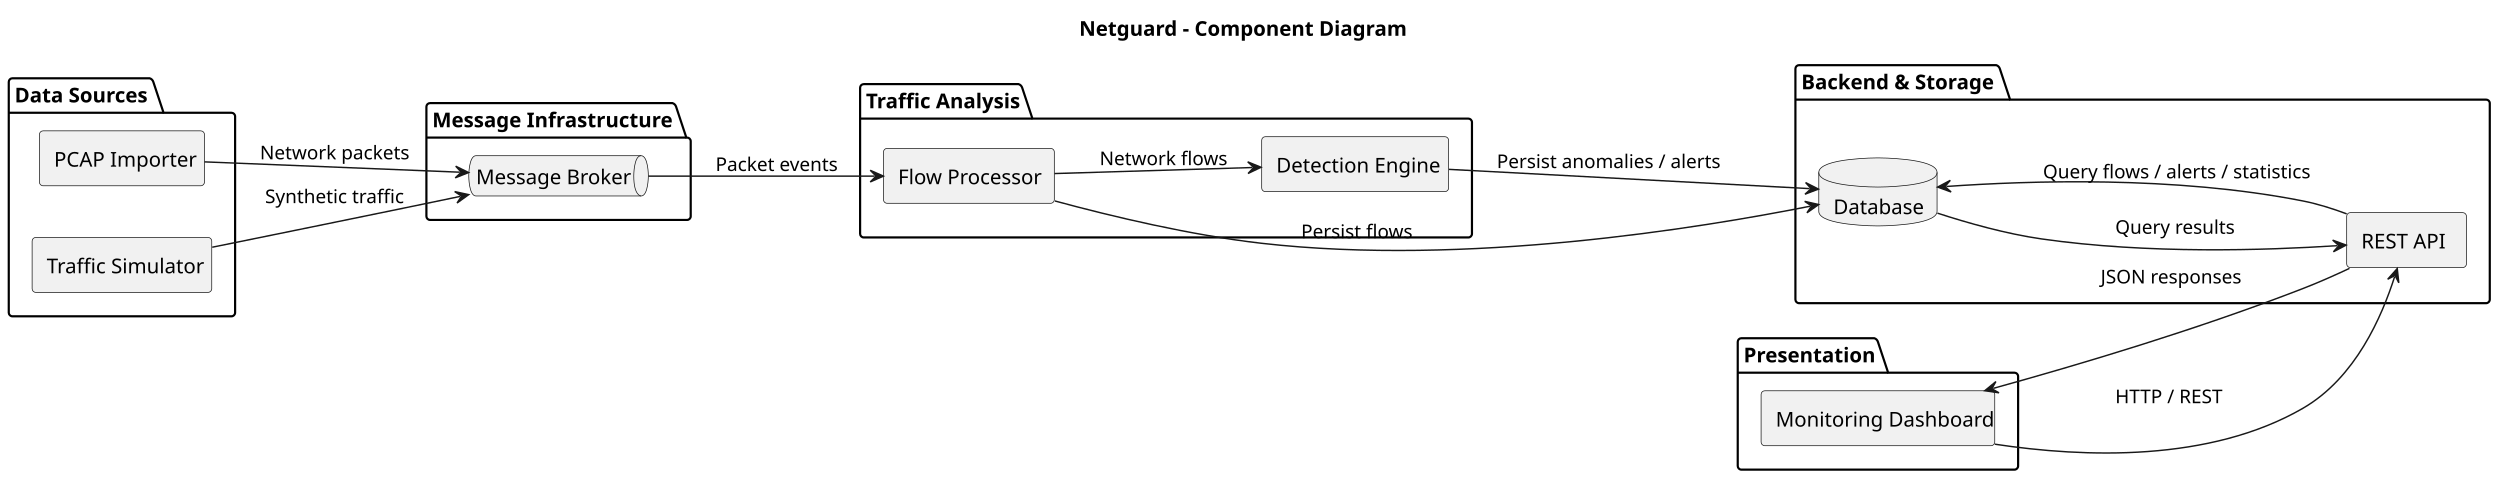
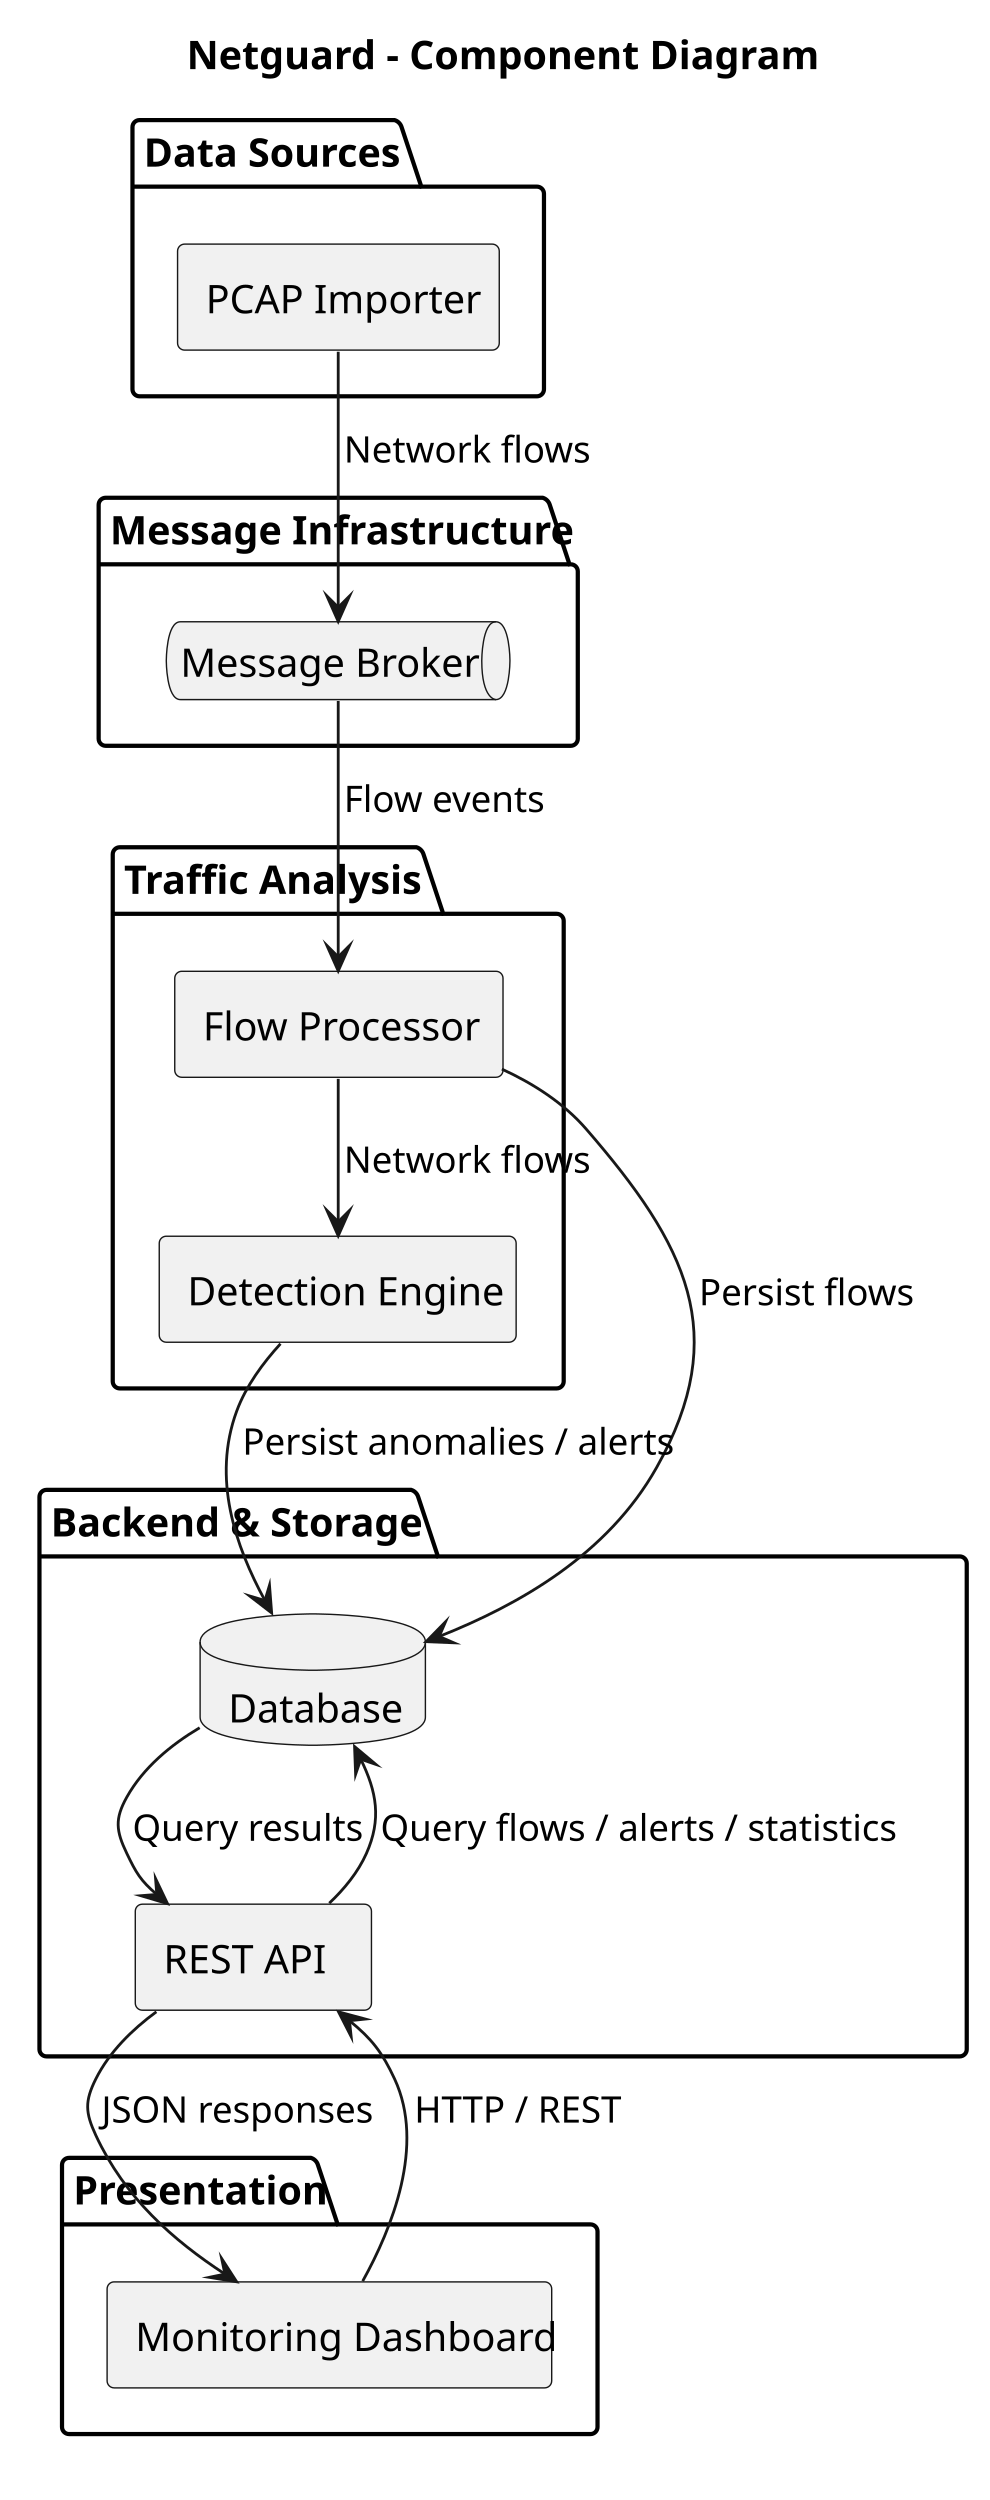
- <svg xmlns="http://www.w3.org/2000/svg" contentStyleType="text/css" height="328px" preserveAspectRatio="none" style="width:1712px;height:328px;background:#FFFFFF;" version="1.1" viewBox="0 0 1712 328" width="1712px" zoomAndPan="magnify">
+ <svg xmlns="http://www.w3.org/2000/svg" version="1.1" data-diagram-type="DESCRIPTION" style="width:351px;height:887px;background:#FFFFFF;" width="351px" height="887px" viewBox="0 0 351 887" zoomAndPan="magnify" preserveAspectRatio="none" contentStyleType="text/css">
  <defs />
-   <g>
-     <text fill="#000000" font-family="sans-serif" font-size="14" font-weight="bold" lengthAdjust="spacing" textLength="220" x="739" y="24.533">Netguard - Component Diagram</text>
-     <g id="cluster_Data Sources">
-       <path d="M8.5,53.609 L102.5,53.609 A3.75,3.75 0 0 1 105,56.109 L112,77.219 L158.5,77.219 A2.5,2.5 0 0 1 161,79.719 L161,214.109 A2.5,2.5 0 0 1 158.5,216.609 L8.5,216.609 A2.5,2.5 0 0 1 6,214.109 L6,56.109 A2.5,2.5 0 0 1 8.5,53.609 " fill="none" style="stroke:#000000;stroke-width:1.5;" />
-       <line style="stroke:#000000;stroke-width:1.5;" x1="6" x2="112" y1="77.219" y2="77.219" />
-       <text fill="#000000" font-family="sans-serif" font-size="14" font-weight="bold" lengthAdjust="spacing" textLength="93" x="10" y="70.143">Data Sources</text>
+   <g font-family="sans-serif" lengthAdjust="spacing">
+     <g class="title" data-source-line="3">
+       <text x="66.217" y="24.533" fill="#000" font-size="14" textLength="211.565" font-weight="700">Netguard - Component Diagram</text>
    </g>
-     <g id="cluster_Message Infrastructure">
-       <path d="M294.5,70.609 L460.5,70.609 A3.75,3.75 0 0 1 463,73.109 L470,94.219 L470.5,94.219 A2.5,2.5 0 0 1 473,96.719 L473,148.109 A2.5,2.5 0 0 1 470.5,150.609 L294.5,150.609 A2.5,2.5 0 0 1 292,148.109 L292,73.109 A2.5,2.5 0 0 1 294.5,70.609 " fill="none" style="stroke:#000000;stroke-width:1.5;" />
-       <line style="stroke:#000000;stroke-width:1.5;" x1="292" x2="470" y1="94.219" y2="94.219" />
-       <text fill="#000000" font-family="sans-serif" font-size="14" font-weight="bold" lengthAdjust="spacing" textLength="165" x="296" y="87.143">Message Infrastructure</text>
+     <g class="cluster" data-qualified-name="Data Sources" id="ent0001" data-source-line="8">
+       <path d="M49.5,42.609 L139.982,42.609 A3.75,3.75 0 0 1 142.482,45.109 L149.482,66.219 L190.5,66.219 A2.5,2.5 0 0 1 193,68.719 L193,138.109 A2.5,2.5 0 0 1 190.5,140.609 L49.5,140.609 A2.5,2.5 0 0 1 47,138.109 L47,45.109 A2.5,2.5 0 0 1 49.5,42.609" style="stroke:#000;stroke-width:1.5;" fill="none" />
+       <line x1="47" y1="66.219" x2="149.482" y2="66.219" style="stroke:#000;stroke-width:1.5;" />
+       <text x="51" y="59.143" fill="#000" font-size="14" textLength="89.482" font-weight="700">Data Sources</text>
    </g>
-     <g id="cluster_Traffic Analysis">
-       <path d="M591.5,57.609 L697.5,57.609 A3.75,3.75 0 0 1 700,60.109 L707,81.219 L1005.5,81.219 A2.5,2.5 0 0 1 1008,83.719 L1008,160.109 A2.5,2.5 0 0 1 1005.5,162.609 L591.5,162.609 A2.5,2.5 0 0 1 589,160.109 L589,60.109 A2.5,2.5 0 0 1 591.5,57.609 " fill="none" style="stroke:#000000;stroke-width:1.5;" />
-       <line style="stroke:#000000;stroke-width:1.5;" x1="589" x2="707" y1="81.219" y2="81.219" />
-       <text fill="#000000" font-family="sans-serif" font-size="14" font-weight="bold" lengthAdjust="spacing" textLength="105" x="593" y="74.143">Traffic Analysis</text>
+     <g class="cluster" data-qualified-name="Message Infrastructure" id="ent0003" data-source-line="12">
+       <path d="M37.5,176.609 L192.555,176.609 A3.75,3.75 0 0 1 195.055,179.109 L202.055,200.219 L202.5,200.219 A2.5,2.5 0 0 1 205,202.719 L205,262.109 A2.5,2.5 0 0 1 202.5,264.609 L37.5,264.609 A2.5,2.5 0 0 1 35,262.109 L35,179.109 A2.5,2.5 0 0 1 37.5,176.609" style="stroke:#000;stroke-width:1.5;" fill="none" />
+       <line x1="35" y1="200.219" x2="202.055" y2="200.219" style="stroke:#000;stroke-width:1.5;" />
+       <text x="39" y="193.143" fill="#000" font-size="14" textLength="154.055" font-weight="700">Message Infrastructure</text>
    </g>
-     <g id="cluster_Backend &amp; Storage">
-       <path d="M1232,44.609 L1367,44.609 A3.75,3.75 0 0 1 1369.5,47.109 L1376.5,68.219 L1702.5,68.219 A2.5,2.5 0 0 1 1705,70.719 L1705,205.109 A2.5,2.5 0 0 1 1702.5,207.609 L1232,207.609 A2.5,2.5 0 0 1 1229.5,205.109 L1229.5,47.109 A2.5,2.5 0 0 1 1232,44.609 " fill="none" style="stroke:#000000;stroke-width:1.5;" />
-       <line style="stroke:#000000;stroke-width:1.5;" x1="1229.5" x2="1376.5" y1="68.219" y2="68.219" />
-       <text fill="#000000" font-family="sans-serif" font-size="14" font-weight="bold" lengthAdjust="spacing" textLength="134" x="1233.5" y="61.143">Backend &amp; Storage</text>
+     <g class="cluster" data-qualified-name="Traffic Analysis" id="ent0005" data-source-line="16">
+       <path d="M42.5,300.609 L147.762,300.609 A3.75,3.75 0 0 1 150.262,303.109 L157.262,324.219 L197.5,324.219 A2.5,2.5 0 0 1 200,326.719 L200,490.109 A2.5,2.5 0 0 1 197.5,492.609 L42.5,492.609 A2.5,2.5 0 0 1 40,490.109 L40,303.109 A2.5,2.5 0 0 1 42.5,300.609" style="stroke:#000;stroke-width:1.5;" fill="none" />
+       <line x1="40" y1="324.219" x2="157.262" y2="324.219" style="stroke:#000;stroke-width:1.5;" />
+       <text x="44" y="317.143" fill="#000" font-size="14" textLength="104.262" font-weight="700">Traffic Analysis</text>
    </g>
-     <g id="cluster_Presentation">
-       <path d="M1192.5,231.609 L1283.5,231.609 A3.75,3.75 0 0 1 1286,234.109 L1293,255.219 L1379.5,255.219 A2.5,2.5 0 0 1 1382,257.719 L1382,319.109 A2.5,2.5 0 0 1 1379.5,321.609 L1192.5,321.609 A2.5,2.5 0 0 1 1190,319.109 L1190,234.109 A2.5,2.5 0 0 1 1192.5,231.609 " fill="none" style="stroke:#000000;stroke-width:1.5;" />
-       <line style="stroke:#000000;stroke-width:1.5;" x1="1190" x2="1293" y1="255.219" y2="255.219" />
-       <text fill="#000000" font-family="sans-serif" font-size="14" font-weight="bold" lengthAdjust="spacing" textLength="90" x="1194" y="248.143">Presentation</text>
+     <g class="cluster" data-qualified-name="Backend . Storage" id="ent0008" data-source-line="21">
+       <path d="M16.5,528.609 L145.872,528.609 A3.75,3.75 0 0 1 148.372,531.109 L155.372,552.219 L340.5,552.219 A2.5,2.5 0 0 1 343,554.719 L343,727.109 A2.5,2.5 0 0 1 340.5,729.609 L16.5,729.609 A2.5,2.5 0 0 1 14,727.109 L14,531.109 A2.5,2.5 0 0 1 16.5,528.609" style="stroke:#000;stroke-width:1.5;" fill="none" />
+       <line x1="14" y1="552.219" x2="155.372" y2="552.219" style="stroke:#000;stroke-width:1.5;" />
+       <text x="18" y="545.143" fill="#000" font-size="14" textLength="128.372" font-weight="700">Backend &amp; Storage</text>
    </g>
-     <g id="elem_PCAP">
-       <rect fill="#F1F1F1" height="37.609" rx="2.5" ry="2.5" style="stroke:#181818;stroke-width:0.5;" width="113" x="27" y="89.609" />
-       <text fill="#000000" font-family="sans-serif" font-size="14" lengthAdjust="spacing" textLength="93" x="37" y="114.143">PCAP Importer</text>
+     <g class="cluster" data-qualified-name="Presentation" id="ent0011" data-source-line="26">
+       <path d="M24.5,765.609 L110.3,765.609 A3.75,3.75 0 0 1 112.8,768.109 L119.8,789.219 L209.5,789.219 A2.5,2.5 0 0 1 212,791.719 L212,861.109 A2.5,2.5 0 0 1 209.5,863.609 L24.5,863.609 A2.5,2.5 0 0 1 22,861.109 L22,768.109 A2.5,2.5 0 0 1 24.5,765.609" style="stroke:#000;stroke-width:1.5;" fill="none" />
+       <line x1="22" y1="789.219" x2="119.8" y2="789.219" style="stroke:#000;stroke-width:1.5;" />
+       <text x="26" y="782.143" fill="#000" font-size="14" textLength="84.8" font-weight="700">Presentation</text>
    </g>
-     <g id="elem_Simulator">
-       <rect fill="#F1F1F1" height="37.609" rx="2.5" ry="2.5" style="stroke:#181818;stroke-width:0.5;" width="123" x="22" y="162.609" />
-       <text fill="#000000" font-family="sans-serif" font-size="14" lengthAdjust="spacing" textLength="103" x="32" y="187.143">Traffic Simulator</text>
+     <g class="entity" data-qualified-name="Data Sources.PCAP" id="ent0002" data-source-line="9">
+       <rect x="63" y="86.609" width="114.138" height="37.609" fill="#F1F1F1" style="stroke:#181818;stroke-width:0.5;" rx="2.5" ry="2.5" />
+       <text x="73" y="111.143" fill="#000" font-size="14" textLength="94.138">PCAP Importer</text>
    </g>
-     <g id="elem_Broker">
-       <path d="M326,106.609 L439,106.609 C444,106.609 444,120.414 444,120.414 C444,120.414 444,134.219 439,134.219 L326,134.219 C321,134.219 321,120.414 321,120.414 C321,120.414 321,106.609 326,106.609 " fill="#F1F1F1" style="stroke:#181818;stroke-width:0.5;" />
-       <path d="M439,106.609 C434,106.609 434,120.414 434,120.414 C434,134.219 439,134.219 439,134.219 " fill="none" style="stroke:#181818;stroke-width:0.5;" />
-       <text fill="#000000" font-family="sans-serif" font-size="14" lengthAdjust="spacing" textLength="103" x="326" y="126.143">Message Broker</text>
+     <g class="entity" data-qualified-name="Message Infrastructure.Broker" id="ent0004" data-source-line="13">
+       <path d="M64,220.609 L175.931,220.609 C180.931,220.609 180.931,234.414 180.931,234.414 C180.931,234.414 180.931,248.219 175.931,248.219 L64,248.219 C59,248.219 59,234.414 59,234.414 C59,234.414 59,220.609 64,220.609" style="stroke:#181818;stroke-width:0.5;" fill="#F1F1F1" />
+       <path d="M175.931,220.609 C170.931,220.609 170.931,234.414 170.931,234.414 C170.931,248.219 175.931,248.219 175.931,248.219" style="stroke:#181818;stroke-width:0.5;" fill="none" />
+       <text x="64" y="240.143" fill="#000" font-size="14" textLength="101.931">Message Broker</text>
    </g>
-     <g id="elem_Flow">
-       <rect fill="#F1F1F1" height="37.609" rx="2.5" ry="2.5" style="stroke:#181818;stroke-width:0.5;" width="117" x="605" y="101.609" />
-       <text fill="#000000" font-family="sans-serif" font-size="14" lengthAdjust="spacing" textLength="97" x="615" y="126.143">Flow Processor</text>
+     <g class="entity" data-qualified-name="Traffic Analysis.Flow" id="ent0006" data-source-line="17">
+       <rect x="62" y="344.609" width="116.469" height="37.609" fill="#F1F1F1" style="stroke:#181818;stroke-width:0.5;" rx="2.5" ry="2.5" />
+       <text x="72" y="369.143" fill="#000" font-size="14" textLength="96.469">Flow Processor</text>
    </g>
-     <g id="elem_Detection">
-       <rect fill="#F1F1F1" height="37.609" rx="2.5" ry="2.5" style="stroke:#181818;stroke-width:0.5;" width="128" x="864" y="93.609" />
-       <text fill="#000000" font-family="sans-serif" font-size="14" lengthAdjust="spacing" textLength="108" x="874" y="118.143">Detection Engine</text>
+     <g class="entity" data-qualified-name="Traffic Analysis.Detection" id="ent0007" data-source-line="18">
+       <rect x="56.5" y="438.609" width="126.627" height="37.609" fill="#F1F1F1" style="stroke:#181818;stroke-width:0.5;" rx="2.5" ry="2.5" />
+       <text x="66.5" y="463.143" fill="#000" font-size="14" textLength="106.627">Detection Engine</text>
    </g>
-     <g id="elem_DB">
-       <path d="M1245.5,118.109 C1245.5,108.109 1286,108.109 1286,108.109 C1286,108.109 1326.5,108.109 1326.5,118.109 L1326.5,144.719 C1326.5,154.719 1286,154.719 1286,154.719 C1286,154.719 1245.5,154.719 1245.5,144.719 L1245.5,118.109 " fill="#F1F1F1" style="stroke:#181818;stroke-width:0.5;" />
-       <path d="M1245.5,118.109 C1245.5,128.109 1286,128.109 1286,128.109 C1286,128.109 1326.5,128.109 1326.5,118.109 " fill="none" style="stroke:#181818;stroke-width:0.5;" />
-       <text fill="#000000" font-family="sans-serif" font-size="14" lengthAdjust="spacing" textLength="61" x="1255.5" y="146.643">Database</text>
+     <g class="entity" data-qualified-name="Backend . Storage.DB" id="ent0009" data-source-line="22">
+       <path d="M71,582.609 C71,572.609 110.965,572.609 110.965,572.609 C110.965,572.609 150.931,572.609 150.931,582.609 L150.931,609.219 C150.931,619.219 110.965,619.219 110.965,619.219 C110.965,619.219 71,619.219 71,609.219 L71,582.609" style="stroke:#181818;stroke-width:0.5;" fill="#F1F1F1" />
+       <path d="M71,582.609 C71,592.609 110.965,592.609 110.965,592.609 C110.965,592.609 150.931,592.609 150.931,582.609" style="stroke:#181818;stroke-width:0.5;" fill="none" />
+       <text x="81" y="611.143" fill="#000" font-size="14" textLength="59.931">Database</text>
    </g>
-     <g id="elem_API">
-       <rect fill="#F1F1F1" height="37.609" rx="2.5" ry="2.5" style="stroke:#181818;stroke-width:0.5;" width="82" x="1607" y="145.609" />
-       <text fill="#000000" font-family="sans-serif" font-size="14" lengthAdjust="spacing" textLength="62" x="1617" y="170.143">REST API</text>
+     <g class="entity" data-qualified-name="Backend . Storage.API" id="ent0010" data-source-line="23">
+       <rect x="48" y="675.609" width="83.793" height="37.609" fill="#F1F1F1" style="stroke:#181818;stroke-width:0.5;" rx="2.5" ry="2.5" />
+       <text x="58" y="700.143" fill="#000" font-size="14" textLength="63.793">REST API</text>
    </g>
-     <g id="elem_Dashboard">
-       <rect fill="#F1F1F1" height="37.609" rx="2.5" ry="2.5" style="stroke:#181818;stroke-width:0.5;" width="160" x="1206" y="267.609" />
-       <text fill="#000000" font-family="sans-serif" font-size="14" lengthAdjust="spacing" textLength="140" x="1216" y="292.143">Monitoring Dashboard</text>
+     <g class="entity" data-qualified-name="Presentation.Dashboard" id="ent0012" data-source-line="27">
+       <rect x="38" y="809.609" width="157.744" height="37.609" fill="#F1F1F1" style="stroke:#181818;stroke-width:0.5;" rx="2.5" ry="2.5" />
+       <text x="48" y="834.143" fill="#000" font-size="14" textLength="137.744">Monitoring Dashboard</text>
    </g>
-     <g id="link_PCAP_Broker">
-       <path d="M140.02,110.849 C191.48,112.929 261.865,115.777 314.895,117.917 " fill="none" id="PCAP-to-Broker" style="stroke:#181818;stroke-width:1.0;" />
-       <polygon fill="#181818" points="320.89,118.159,312.059,113.8,315.894,117.958,311.736,121.793,320.89,118.159" style="stroke:#181818;stroke-width:1.0;" />
-       <text fill="#000000" font-family="sans-serif" font-size="13" lengthAdjust="spacing" textLength="97" x="178" y="109.105">Network packets</text>
+     <g class="link" data-entity-1="ent0002" data-entity-2="ent0004" id="lnk13" data-link-type="dependency">
+       <polygon points="120,220.48,124,211.48,120,215.48,116,211.48,120,220.48" fill="#181818" style="stroke:#181818;stroke-width:1;stroke-linejoin:miter;stroke-miterlimit:10;" />
+       <path d="M120,124.805 C120,150.731 120,192.681 120,215.48" style="stroke:#181818;stroke-width:1;" fill="none" />
+       <text x="122" y="164.104" fill="#000" font-size="13" textLength="80.907">Network flows</text>
    </g>
-     <g id="link_Simulator_Broker">
-       <path d="M145.32,169.299 C182.97,161.659 232.3,151.619 276,142.609 C290.57,139.609 300.386,137.574 315.106,134.504 " fill="none" id="Simulator-to-Broker" style="stroke:#181818;stroke-width:1.0;" />
-       <polygon fill="#181818" points="320.98,133.279,311.353,131.201,316.085,134.3,312.986,139.033,320.98,133.279" style="stroke:#181818;stroke-width:1.0;" />
-       <text fill="#000000" font-family="sans-serif" font-size="13" lengthAdjust="spacing" textLength="90" x="181.5" y="139.105">Synthetic traffic</text>
+     <g class="link" data-entity-1="ent0004" data-entity-2="ent0006" id="lnk14" data-link-type="dependency">
+       <polygon points="120,344.489,124,335.489,120,339.489,116,335.489,120,344.489" fill="#181818" style="stroke:#181818;stroke-width:1;stroke-linejoin:miter;stroke-miterlimit:10;" />
+       <path d="M120,248.722 C120,271.537 120,313.573 120,339.489" style="stroke:#181818;stroke-width:1;" fill="none" />
+       <text x="122" y="288.104" fill="#000" font-size="13" textLength="69.361">Flow events</text>
    </g>
-     <g id="link_Broker_Flow">
-       <path d="M444.04,120.609 C491.8,120.609 551.97,120.609 598.94,120.609 " fill="none" id="Broker-to-Flow" style="stroke:#181818;stroke-width:1.0;" />
-       <polygon fill="#181818" points="604.94,120.609,595.94,116.609,599.94,120.609,595.94,124.609,604.94,120.609" style="stroke:#181818;stroke-width:1.0;" />
-       <text fill="#000000" font-family="sans-serif" font-size="13" lengthAdjust="spacing" textLength="82" x="490" y="117.105">Packet events</text>
+     <g class="link" data-entity-1="ent0006" data-entity-2="ent0007" id="lnk15" data-link-type="dependency">
+       <polygon points="120,438.471,124,429.471,120,433.471,116,429.471,120,438.471" fill="#181818" style="stroke:#181818;stroke-width:1;stroke-linejoin:miter;stroke-miterlimit:10;" />
+       <path d="M120,382.786 C120,398.914 120,417.353 120,433.471" style="stroke:#181818;stroke-width:1;" fill="none" />
+       <text x="122" y="416.104" fill="#000" font-size="13" textLength="80.907">Network flows</text>
    </g>
-     <g id="link_Flow_Detection">
-       <path d="M722.11,118.849 C763.91,117.579 814.453,116.043 857.553,114.723 " fill="none" id="Flow-to-Detection" style="stroke:#181818;stroke-width:1.0;" />
-       <polygon fill="#181818" points="863.55,114.539,854.432,110.817,858.552,114.692,854.677,118.813,863.55,114.539" style="stroke:#181818;stroke-width:1.0;" />
-       <text fill="#000000" font-family="sans-serif" font-size="13" lengthAdjust="spacing" textLength="80" x="753" y="113.105">Network flows</text>
+     <g class="link" data-entity-1="ent0006" data-entity-2="ent0009" id="lnk16" data-link-type="dependency">
+       <polygon points="151.176,582.468,161.017,582.864,155.823,580.623,158.064,575.429,151.176,582.468" fill="#181818" style="stroke:#181818;stroke-width:1;stroke-linejoin:miter;stroke-miterlimit:10;" />
+       <path d="M178.067,379.323 C189.277,384.472 200.003,391.376 208,400.609 C243.665,441.791 259.656,473.098 233,520.609 C215.635,551.56 184.25,569.333 155.823,580.623" style="stroke:#181818;stroke-width:1;" fill="none" />
+       <text x="248" y="463.104" fill="#000" font-size="13" textLength="72.96">Persist flows</text>
    </g>
-     <g id="link_Flow_DB">
-       <path d="M722.38,137.619 C761.88,148.319 815.62,161.099 864,166.609 C1003.91,182.529 1164.885,156.047 1239.565,141.227 " fill="none" id="Flow-to-DB" style="stroke:#181818;stroke-width:1.0;" />
-       <polygon fill="#181818" points="1245.45,140.059,1235.843,137.888,1240.546,141.033,1237.401,145.735,1245.45,140.059" style="stroke:#181818;stroke-width:1.0;" />
-       <text fill="#000000" font-family="sans-serif" font-size="13" lengthAdjust="spacing" textLength="74" x="891" y="163.105">Persist flows</text>
+     <g class="link" data-entity-1="ent0007" data-entity-2="ent0009" id="lnk17" data-link-type="dependency">
+       <polygon points="96.379,572.268,95.614,562.448,93.999,567.87,88.578,566.256,96.379,572.268" fill="#181818" style="stroke:#181818;stroke-width:1;stroke-linejoin:miter;stroke-miterlimit:10;" />
+       <path d="M99.519,476.77 C93.306,483.559 87.265,491.782 84,500.609 C75.12,524.614 83.537,548.535 93.999,567.87" style="stroke:#181818;stroke-width:1;" fill="none" />
+       <text x="86" y="516.104" fill="#000" font-size="13" textLength="145.222">Persist anomalies / alerts</text>
    </g>
-     <g id="link_Detection_DB">
-       <path d="M992.24,115.979 C1065.46,119.889 1177.879,125.889 1239.258,129.169 " fill="none" id="Detection-to-DB" style="stroke:#181818;stroke-width:1.0;" />
-       <polygon fill="#181818" points="1245.25,129.489,1236.476,125.015,1240.257,129.223,1236.049,133.003,1245.25,129.489" style="stroke:#181818;stroke-width:1.0;" />
-       <text fill="#000000" font-family="sans-serif" font-size="13" lengthAdjust="spacing" textLength="148" x="1025" y="115.105">Persist anomalies / alerts</text>
+     <g class="link" data-entity-1="ent0012" data-entity-2="ent0010" id="lnk18" data-link-type="dependency">
+       <polygon points="120.107,713.807,124.587,722.579,123.994,716.953,129.62,716.361,120.107,713.807" fill="#181818" style="stroke:#181818;stroke-width:1;stroke-linejoin:miter;stroke-miterlimit:10;" />
+       <path d="M128.682,809.349 C139.043,790.674 150.967,761.144 140,737.609 C135.643,728.258 131.952,723.394 123.994,716.953" style="stroke:#181818;stroke-width:1;" fill="none" />
+       <text x="147" y="753.104" fill="#000" font-size="13" textLength="79.447">HTTP / REST</text>
    </g>
-     <g id="link_Dashboard_API">
-       <path d="M1366.04,304.179 C1427.68,313.499 1513.23,316.469 1577,279.609 C1613.22,258.669 1631.178,216.503 1639.808,189.593 " fill="none" id="Dashboard-to-API" style="stroke:#181818;stroke-width:1.0;" />
-       <polygon fill="#181818" points="1641.64,183.879,1635.083,191.228,1640.113,188.641,1642.7,193.671,1641.64,183.879" style="stroke:#181818;stroke-width:1.0;" />
-       <text fill="#000000" font-family="sans-serif" font-size="13" lengthAdjust="spacing" textLength="78" x="1448.5" y="276.104">HTTP / REST</text>
+     <g class="link" data-entity-1="ent0010" data-entity-2="ent0009" id="lnk19" data-link-type="dependency">
+       <polygon points="125.8,619.686,126.169,629.528,128,624.176,133.352,626.008,125.8,619.686" fill="#181818" style="stroke:#181818;stroke-width:1;stroke-linejoin:miter;stroke-miterlimit:10;" />
+       <path d="M116.823,675.254 C122.164,670.209 127.035,664.266 130,657.609 C135.42,645.44 133.672,635.749 128,624.176" style="stroke:#181818;stroke-width:1;" fill="none" />
+       <text x="135" y="653.104" fill="#000" font-size="13" textLength="171.933">Query flows / alerts / statistics</text>
    </g>
-     <g id="link_API_Dashboard">
-       <path d="M1608.92,183.769 C1598.68,188.589 1587.53,193.539 1577,197.609 C1504.18,225.779 1424.233,249.571 1364.963,265.951 " fill="none" id="API-to-Dashboard" style="stroke:#181818;stroke-width:1.0;" />
-       <polygon fill="#181818" points="1359.18,267.549,1368.92,269.007,1363.999,266.217,1366.789,261.296,1359.18,267.549" style="stroke:#181818;stroke-width:1.0;" />
-       <text fill="#000000" font-family="sans-serif" font-size="13" lengthAdjust="spacing" textLength="98" x="1438.5" y="194.105">JSON responses</text>
+     <g class="link" data-entity-1="ent0009" data-entity-2="ent0010" id="lnk20" data-link-type="dependency">
+       <polygon points="59.429,675.408,55.191,666.518,55.63,672.158,49.99,672.597,59.429,675.408" fill="#181818" style="stroke:#181818;stroke-width:1;stroke-linejoin:miter;stroke-miterlimit:10;" />
+       <path d="M70.844,612.998 C60.601,619.092 50.843,627.168 45,637.609 C40.659,645.366 41.149,649.598 45,657.609 C48.294,664.463 49.799,667.169 55.63,672.158" style="stroke:#181818;stroke-width:1;" fill="none" />
+       <text x="47" y="653.104" fill="#000" font-size="13" textLength="77.302">Query results</text>
    </g>
-     <g id="link_API_DB">
-       <path d="M1606.99,146.449 C1597.36,142.849 1586.97,139.569 1577,137.609 C1489.05,120.289 1389.185,123.739 1332.855,127.699 " fill="none" id="API-to-DB" style="stroke:#181818;stroke-width:1.0;" />
-       <polygon fill="#181818" points="1326.87,128.119,1336.128,131.478,1331.858,127.769,1335.567,123.498,1326.87,128.119" style="stroke:#181818;stroke-width:1.0;" />
-       <text fill="#000000" font-family="sans-serif" font-size="13" lengthAdjust="spacing" textLength="177" x="1399" y="122.105">Query flows / alerts / statistics</text>
-     </g>
-     <g id="link_DB_API">
-       <path d="M1326.75,145.959 C1347.65,152.769 1373.88,160.149 1398,163.609 C1470.96,174.069 1551.202,171.426 1600.652,168.236 " fill="none" id="DB-to-API" style="stroke:#181818;stroke-width:1.0;" />
-       <polygon fill="#181818" points="1606.64,167.849,1597.401,164.437,1601.65,168.171,1597.916,172.421,1606.64,167.849" style="stroke:#181818;stroke-width:1.0;" />
-       <text fill="#000000" font-family="sans-serif" font-size="13" lengthAdjust="spacing" textLength="78" x="1448.5" y="160.105">Query results</text>
+     <g class="link" data-entity-1="ent0010" data-entity-2="ent0012" id="lnk21" data-link-type="dependency">
+       <polygon points="83.979,809.58,78.638,801.305,79.795,806.842,74.258,807.999,83.979,809.58" fill="#181818" style="stroke:#181818;stroke-width:1;stroke-linejoin:miter;stroke-miterlimit:10;" />
+       <path d="M55.481,713.774 C46.894,720.092 38.783,728.044 34,737.609 C30.025,745.56 30.253,749.549 34,757.609 C44.329,779.832 61.387,794.798 79.795,806.842" style="stroke:#181818;stroke-width:1;" fill="none" />
+       <text x="36" y="753.104" fill="#000" font-size="13" textLength="98.262">JSON responses</text>
    </g>
  </g>
</svg>
